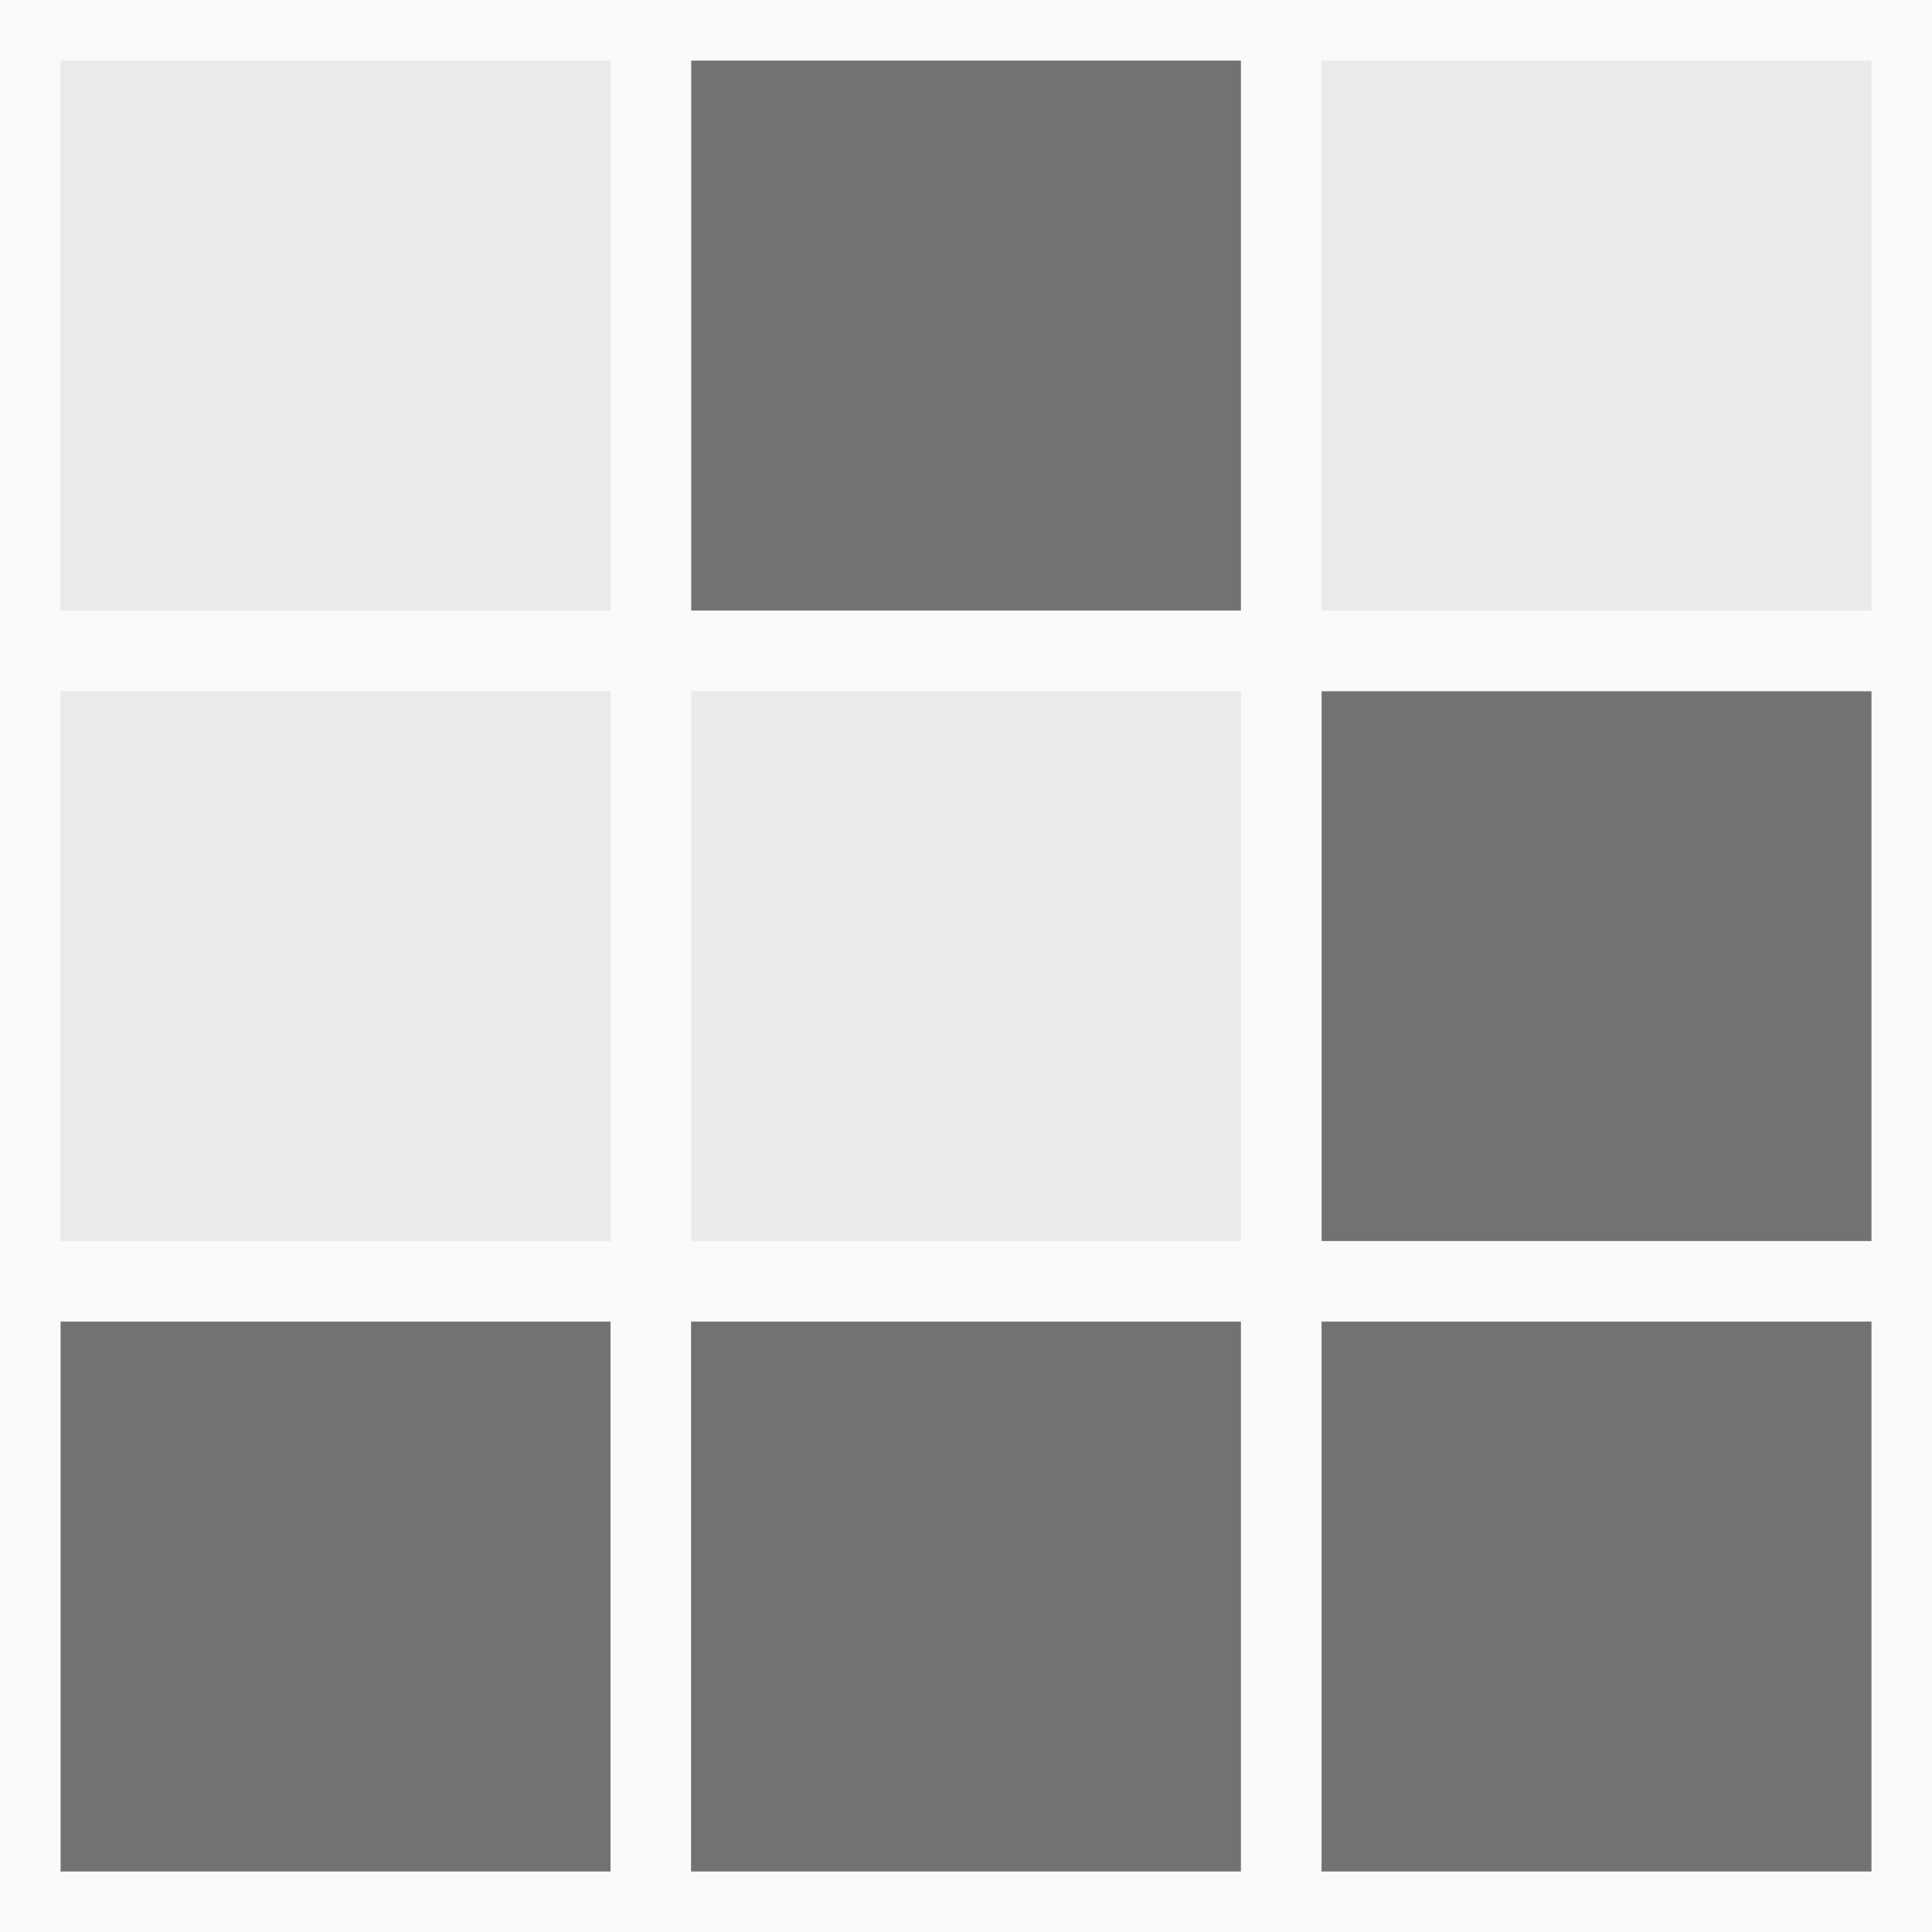
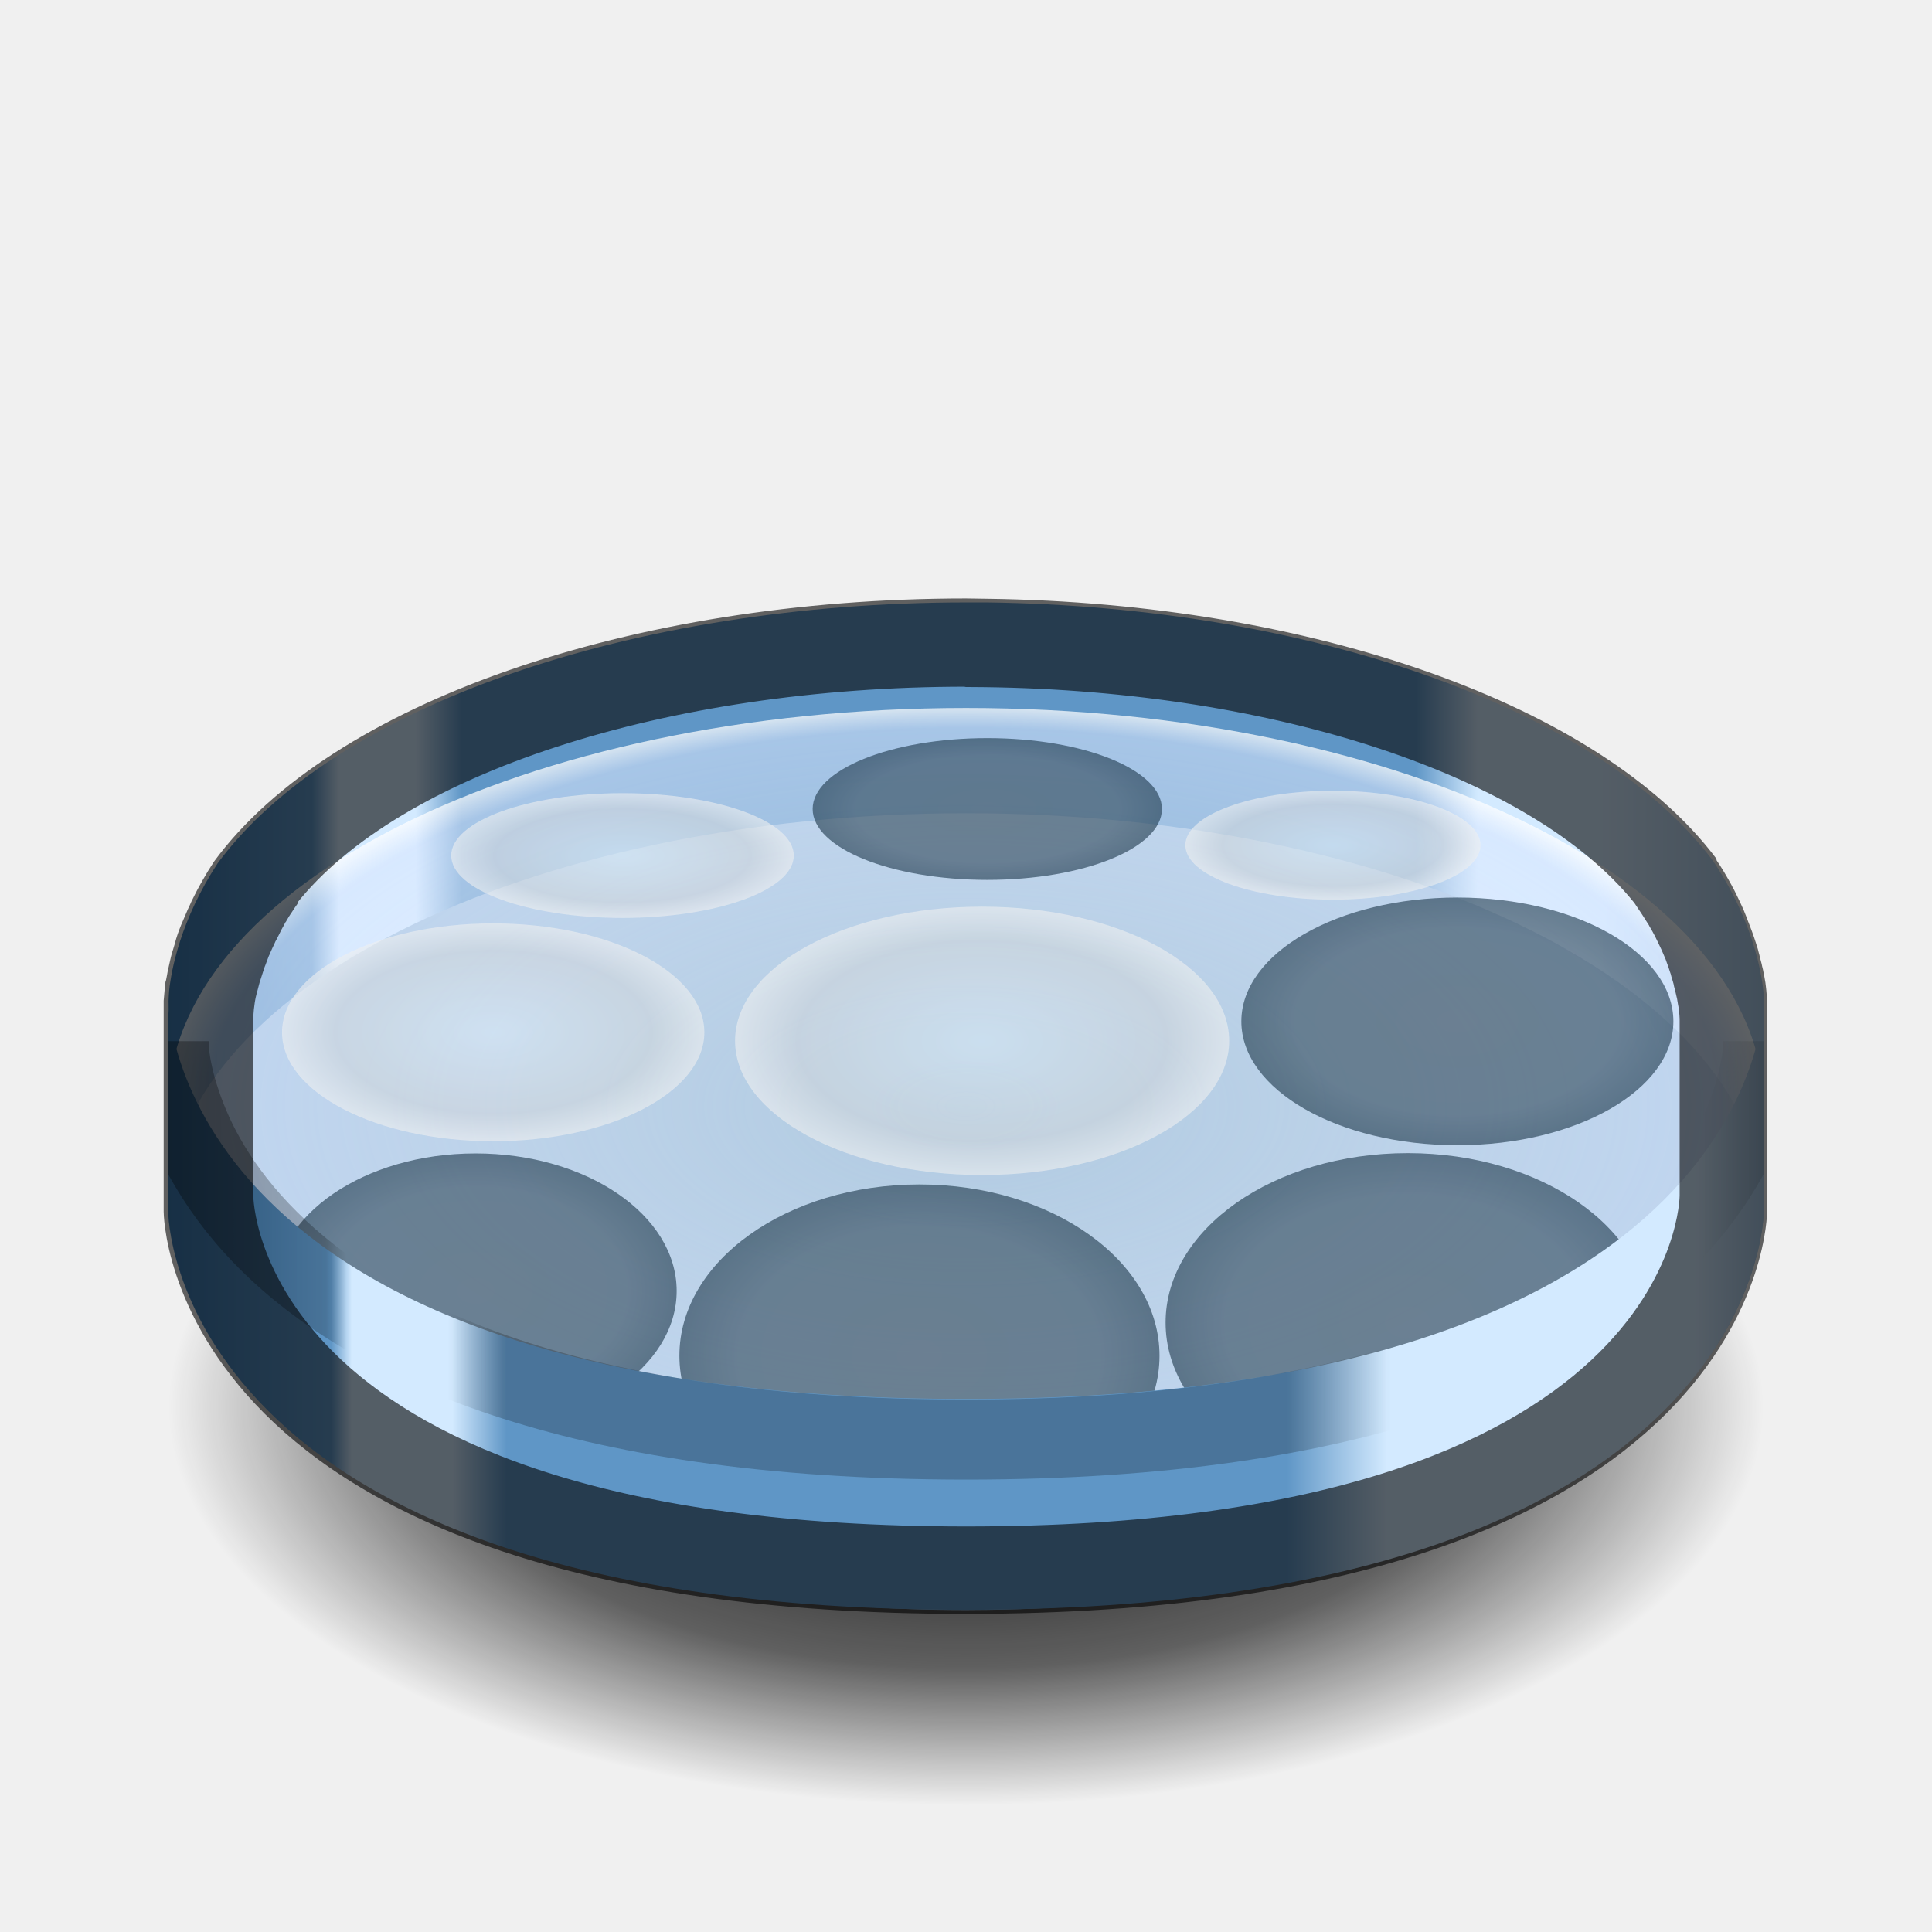
- <svg xmlns="http://www.w3.org/2000/svg" width="24" height="24" viewBox="0 0 6.35 6.35" version="1.1" id="svg5">
+ <svg xmlns="http://www.w3.org/2000/svg" xmlns:xlink="http://www.w3.org/1999/xlink" width="24" height="24" viewBox="0 0 6.35 6.35" version="1.1" id="svg5">
  <defs id="defs2">
-     <linearGradient id="linearGradient4482">
-       <stop style="stop-color:#ffffff;stop-opacity:1;" offset="0" id="stop4480" />
+     <linearGradient id="linearGradient2240">
+       <stop style="stop-color:#000000;stop-opacity:1;" offset="0" id="stop2234" />
+       <stop style="stop-color:#000000;stop-opacity:0.6" offset="0.656" id="stop2242" />
+       <stop style="stop-color:#000000;stop-opacity:0;" offset="1" id="stop2238" />
    </linearGradient>
-     <filter height="6.29" width="3.249" y="-2.321" x="-0.987" style="color-interpolation-filters:sRGB" id="filter9715">
-       <feOffset dx="7" dy="7" in="SourceAlpha" result="result3" id="feOffset9693" />
-       <feGaussianBlur stdDeviation="8" in="result3" result="result1" id="feGaussianBlur9695" />
-       <feComposite operator="in" in2="result1" in="SourceGraphic" result="result2" id="feComposite9697" />
-       <feComposite operator="out" result="fbSourceGraphic" in="result2" in2="result2" id="feComposite9699" />
-       <feColorMatrix result="fbSourceGraphicAlpha" in="fbSourceGraphic" values="0 0 0 -1 0 0 0 0 -1 0 0 0 0 1 0 0 0 0 4 0 " id="feColorMatrix9701" />
-       <feGaussianBlur result="result0" in="fbSourceGraphicAlpha" stdDeviation="2" id="feGaussianBlur9703" />
-       <feSpecularLighting specularExponent="20" specularConstant="1.2" surfaceScale="3" lighting-color="#ffffff" result="result1" in="result0" id="feSpecularLighting9707">
-         <feDistantLight azimuth="235" elevation="45" id="feDistantLight9705" />
-       </feSpecularLighting>
-       <feComposite operator="in" result="result2" in="result1" in2="fbSourceGraphicAlpha" id="feComposite9709" />
-       <feComposite in="fbSourceGraphic" operator="arithmetic" k2="2" k3="2" in2="result2" result="result91" id="feComposite9711" k1="0" k4="0" />
-       <feBlend mode="multiply" in2="result91" id="feBlend9713" />
-     </filter>
-     <clipPath clipPathUnits="userSpaceOnUse" id="clipPath13619">
-       <rect style="opacity:1;fill:#ffffff;fill-opacity:1;fill-rule:evenodd;stroke:none;stroke-width:0.27;stroke-linecap:round;stroke-linejoin:round;stroke-miterlimit:4;stroke-dasharray:none;stroke-dashoffset:0;stroke-opacity:1" id="rect13621" width="8.467" height="8.467" x="0" y="0" />
-     </clipPath>
-     <clipPath clipPathUnits="userSpaceOnUse" id="clipPath13623">
-       <rect style="opacity:1;fill:#ffffff;fill-opacity:1;fill-rule:evenodd;stroke:none;stroke-width:0.27;stroke-linecap:round;stroke-linejoin:round;stroke-miterlimit:4;stroke-dasharray:none;stroke-dashoffset:0;stroke-opacity:1" id="rect13625" width="8.467" height="8.467" x="0" y="0" />
-     </clipPath>
-     <clipPath clipPathUnits="userSpaceOnUse" id="clipPath13627">
-       <rect style="opacity:1;fill:#ffffff;fill-opacity:1;fill-rule:evenodd;stroke:none;stroke-width:0.27;stroke-linecap:round;stroke-linejoin:round;stroke-miterlimit:4;stroke-dasharray:none;stroke-dashoffset:0;stroke-opacity:1" id="rect13629" width="8.467" height="8.467" x="0" y="0" />
-     </clipPath>
-     <clipPath clipPathUnits="userSpaceOnUse" id="clipPath13631">
-       <rect style="opacity:1;fill:#ffffff;fill-opacity:1;fill-rule:evenodd;stroke:none;stroke-width:0.27;stroke-linecap:round;stroke-linejoin:round;stroke-miterlimit:4;stroke-dasharray:none;stroke-dashoffset:0;stroke-opacity:1" id="rect13633" width="8.467" height="8.467" x="0" y="0" />
-     </clipPath>
-     <clipPath clipPathUnits="userSpaceOnUse" id="clipPath13635">
-       <rect style="opacity:1;fill:#ffffff;fill-opacity:1;fill-rule:evenodd;stroke:none;stroke-width:0.27;stroke-linecap:round;stroke-linejoin:round;stroke-miterlimit:4;stroke-dasharray:none;stroke-dashoffset:0;stroke-opacity:1" id="rect13637" width="8.467" height="8.467" x="0" y="0" />
-     </clipPath>
-     <clipPath clipPathUnits="userSpaceOnUse" id="clipPath13639">
-       <rect style="opacity:1;fill:#ffffff;fill-opacity:1;fill-rule:evenodd;stroke:none;stroke-width:0.27;stroke-linecap:round;stroke-linejoin:round;stroke-miterlimit:4;stroke-dasharray:none;stroke-dashoffset:0;stroke-opacity:1" id="rect13641" width="8.467" height="8.467" x="0" y="0" />
-     </clipPath>
-     <clipPath clipPathUnits="userSpaceOnUse" id="clipPath13643">
-       <rect style="opacity:1;fill:#ffffff;fill-opacity:1;fill-rule:evenodd;stroke:none;stroke-width:0.27;stroke-linecap:round;stroke-linejoin:round;stroke-miterlimit:4;stroke-dasharray:none;stroke-dashoffset:0;stroke-opacity:1" id="rect13645" width="8.467" height="8.467" x="0" y="0" />
-     </clipPath>
-     <clipPath clipPathUnits="userSpaceOnUse" id="clipPath13647">
-       <rect style="opacity:1;fill:#ffffff;fill-opacity:1;fill-rule:evenodd;stroke:none;stroke-width:0.27;stroke-linecap:round;stroke-linejoin:round;stroke-miterlimit:4;stroke-dasharray:none;stroke-dashoffset:0;stroke-opacity:1" id="rect13649" width="8.467" height="8.467" x="0" y="0" />
-     </clipPath>
-     <clipPath clipPathUnits="userSpaceOnUse" id="clipPath13651">
-       <rect style="opacity:1;fill:#ffffff;fill-opacity:1;fill-rule:evenodd;stroke:none;stroke-width:0.27;stroke-linecap:round;stroke-linejoin:round;stroke-miterlimit:4;stroke-dasharray:none;stroke-dashoffset:0;stroke-opacity:1" id="rect13653" width="8.467" height="8.467" x="0" y="0" />
-     </clipPath>
+     <linearGradient id="linearGradient1398">
+       <stop style="stop-color:#acacac;stop-opacity:1;" offset="0" id="stop1380" />
+       <stop style="stop-color:#c6c6c6;stop-opacity:1;" offset="0.102" id="stop1382" />
+       <stop style="stop-color:#ffffff;stop-opacity:1;" offset="0.115" id="stop1384" />
+       <stop style="stop-color:#ffffff;stop-opacity:1;" offset="0.178" id="stop1386" />
+       <stop style="stop-color:#c6c6c6;stop-opacity:1;" offset="0.212" id="stop1388" />
+       <stop style="stop-color:#c6c6c6;stop-opacity:1;" offset="0.701" id="stop1390" />
+       <stop style="stop-color:#ffffff;stop-opacity:1;" offset="0.764" id="stop1392" />
+       <stop style="stop-color:#ffffff;stop-opacity:1;" offset="0.957" id="stop1394" />
+       <stop style="stop-color:#e1e1e1;stop-opacity:1;" offset="1" id="stop1396" />
+     </linearGradient>
+     <linearGradient id="linearGradient1200">
+       <stop style="stop-color:#d9eaf6;stop-opacity:1" offset="0" id="stop1194" />
+       <stop style="stop-color:#cfd6dc;stop-opacity:1" offset="0.752" id="stop1196" />
+       <stop style="stop-color:#eff0f0;stop-opacity:1" offset="1" id="stop1198" />
+     </linearGradient>
+     <linearGradient id="linearGradient81653">
+       <stop style="stop-color:#000000;stop-opacity:1" offset="0" id="stop81635" />
+       <stop style="stop-color:#000000;stop-opacity:1" offset="0.102" id="stop81637" />
+       <stop style="stop-color:#d3eaff;stop-opacity:1" offset="0.115" id="stop81639" />
+       <stop style="stop-color:#d3eaff;stop-opacity:1" offset="0.178" id="stop81641" />
+       <stop style="stop-color:#000000;stop-opacity:1" offset="0.212" id="stop81643" />
+       <stop style="stop-color:#000000;stop-opacity:1" offset="0.701" id="stop81645" />
+       <stop style="stop-color:#d3eaff;stop-opacity:1" offset="0.764" id="stop81647" />
+       <stop style="stop-color:#000000;stop-opacity:1" offset="0.957" id="stop81649" />
+       <stop style="stop-color:#000000;stop-opacity:1" offset="1" id="stop81651" />
+     </linearGradient>
+     <linearGradient id="linearGradient79583">
+       <stop style="stop-color:#ffffff;stop-opacity:0.212" offset="0" id="stop79579" />
+       <stop style="stop-color:#dbe8ff;stop-opacity:0.58" offset="0.949" id="stop80699" />
+       <stop style="stop-color:#ffffff;stop-opacity:0.741" offset="1" id="stop79581" />
+     </linearGradient>
+     <linearGradient id="linearGradient78809-3">
+       <stop style="stop-color:#334756;stop-opacity:1" offset="0" id="stop78805" />
+       <stop style="stop-color:#2f4759;stop-opacity:1" offset="0.752" id="stop79389" />
+       <stop style="stop-color:#1a3548;stop-opacity:1" offset="1" id="stop78807" />
+     </linearGradient>
+     <linearGradient id="linearGradient8999">
+       <stop style="stop-color:#3a77ad;stop-opacity:1" offset="0" id="stop8981" />
+       <stop style="stop-color:#5f96c6;stop-opacity:1" offset="0.09" id="stop8983" />
+       <stop style="stop-color:#d3eaff;stop-opacity:1" offset="0.107" id="stop8985" />
+       <stop style="stop-color:#d3eaff;stop-opacity:1" offset="0.155" id="stop8987" />
+       <stop style="stop-color:#5f96c6;stop-opacity:1" offset="0.184" id="stop8989" />
+       <stop style="stop-color:#5f96c6;stop-opacity:1" offset="0.782" id="stop8991" />
+       <stop style="stop-color:#d3eaff;stop-opacity:1" offset="0.821" id="stop8993" />
+       <stop style="stop-color:#d3eaff;stop-opacity:1;" offset="0.898" id="stop8995" />
+       <stop style="stop-color:#a5c4e1;stop-opacity:1" offset="1" id="stop8997" />
+     </linearGradient>
+     <linearGradient id="linearGradient4154-3-6">
+       <stop style="stop-color:#3a77ad;stop-opacity:1" offset="0" id="stop4150" />
+       <stop style="stop-color:#5f96c6;stop-opacity:1" offset="0.102" id="stop5696" />
+       <stop style="stop-color:#d3eaff;stop-opacity:1" offset="0.115" id="stop4670" />
+       <stop style="stop-color:#d3eaff;stop-opacity:1" offset="0.178" id="stop6532" />
+       <stop style="stop-color:#5f96c6;stop-opacity:1" offset="0.212" id="stop5826" />
+       <stop style="stop-color:#5f96c6;stop-opacity:1" offset="0.701" id="stop7368" />
+       <stop style="stop-color:#d3eaff;stop-opacity:1" offset="0.764" id="stop7174" />
+       <stop style="stop-color:#d3eaff;stop-opacity:1;" offset="0.957" id="stop7882" />
+       <stop style="stop-color:#a5c4e1;stop-opacity:1" offset="1" id="stop4152" />
+     </linearGradient>
+     <linearGradient xlink:href="#linearGradient4154-3-6" id="linearGradient4156" x1="2.381" y1="18.645" x2="31.485" y2="18.645" gradientUnits="userSpaceOnUse" spreadMethod="pad" gradientTransform="matrix(0.1801802,0,0,0.1801802,0.1239496,0.9311261)" />
+     <linearGradient xlink:href="#linearGradient8999" id="linearGradient8704" x1="2.381" y1="13.089" x2="31.485" y2="13.089" gradientUnits="userSpaceOnUse" gradientTransform="matrix(0.1801802,0,0,0.1801802,0.1239496,0.9311261)" />
+     <radialGradient xlink:href="#linearGradient78809-3" id="radialGradient78811" cx="19.056" cy="10.072" fx="19.056" fy="10.072" r="4.402" gradientTransform="matrix(0.1304765,0,0,0.05290099,0.7589759,2.126093)" gradientUnits="userSpaceOnUse" />
+     <radialGradient xlink:href="#linearGradient78809-3" id="radialGradient79507" cx="24.611" cy="13.584" fx="24.611" fy="13.584" r="3.942" gradientTransform="matrix(0.1801802,0,0,0.103196,0.3554234,1.954713)" gradientUnits="userSpaceOnUse" />
+     <radialGradient xlink:href="#linearGradient78809-3" id="radialGradient79561" cx="24.99" cy="18.957" fx="24.99" fy="18.957" r="4.417" gradientTransform="matrix(0.1801802,0,0,0.1260712,0.1239496,1.956882)" gradientUnits="userSpaceOnUse" />
+     <radialGradient xlink:href="#linearGradient78809-3" id="radialGradient79569" cx="16.083" cy="19.565" fx="16.083" fy="19.565" r="4.381" gradientTransform="matrix(0.1801802,0,0,0.1284158,0.1239496,1.943872)" gradientUnits="userSpaceOnUse" />
+     <radialGradient xlink:href="#linearGradient78809-3" id="radialGradient79577" cx="7.987" cy="18.38" fx="7.987" fy="18.38" r="3.667" gradientTransform="matrix(0.1801802,0,0,0.12321,0.1239496,1.978241)" gradientUnits="userSpaceOnUse" />
+     <radialGradient xlink:href="#linearGradient79583" id="radialGradient79585" cx="16.933" cy="15.011" fx="16.933" fy="15.011" r="14.552" gradientTransform="matrix(0.1801802,0,0,0.08998645,0.1239496,2.285018)" gradientUnits="userSpaceOnUse" />
+     <linearGradient xlink:href="#linearGradient81653" id="linearGradient81392" x1="9.088" y1="63.703" x2="118.912" y2="63.703" gradientUnits="userSpaceOnUse" gradientTransform="scale(0.2645833)" />
+     <radialGradient xlink:href="#linearGradient1200" id="radialGradient82387" gradientUnits="userSpaceOnUse" gradientTransform="matrix(0.1843701,0,0,0.1002171,-0.2851767,2.411879)" cx="19.056" cy="10.072" fx="19.056" fy="10.072" r="4.402" />
+     <radialGradient xlink:href="#linearGradient1200" id="radialGradient82391" gradientUnits="userSpaceOnUse" gradientTransform="matrix(0.1577515,0,0,0.08129275,-1.384941,2.574184)" cx="19.056" cy="10.072" fx="19.056" fy="10.072" r="4.402" />
+     <radialGradient xlink:href="#linearGradient1200" id="radialGradient82395" gradientUnits="userSpaceOnUse" gradientTransform="matrix(0.1278467,0,0,0.04653596,-0.3902789,2.343649)" cx="19.056" cy="10.072" fx="19.056" fy="10.072" r="4.402" />
+     <radialGradient xlink:href="#linearGradient1200" id="radialGradient899" gradientUnits="userSpaceOnUse" gradientTransform="matrix(0.1101236,0,0,0.04076906,2.282225,2.367504)" cx="19.056" cy="10.072" fx="19.056" fy="10.072" r="4.402" />
+     <linearGradient xlink:href="#linearGradient1398" id="linearGradient1378" x1="2.249" y1="16.789" x2="31.618" y2="16.789" gradientUnits="userSpaceOnUse" gradientTransform="matrix(0.1801802,0,0,0.1801802,0.1239496,0.9549626)" />
+     <radialGradient xlink:href="#linearGradient2240" id="radialGradient2231" gradientUnits="userSpaceOnUse" gradientTransform="matrix(0.1801802,1.1253836e-7,0,0.08998646,0.1239496,3.273467)" cx="16.933" cy="15.011" fx="16.933" fy="15.011" r="14.552" />
+     <linearGradient xlink:href="#linearGradient1398" id="linearGradient7905" gradientUnits="userSpaceOnUse" gradientTransform="matrix(0.1801802,0,0,0.1801802,0.1239496,1.063381)" x1="2.249" y1="16.789" x2="31.618" y2="16.789" />
  </defs>
-   <g id="layer6" style="display:inline">
-     <rect style="opacity:1;fill:#727272;fill-opacity:1;fill-rule:evenodd;stroke:#fafafa;stroke-width:0.353;stroke-linecap:round;stroke-linejoin:round;stroke-miterlimit:4;stroke-dasharray:none;stroke-opacity:1" id="rect1839" width="2.763" height="2.763" x="0.089" y="5.615" clip-path="url(#clipPath13651)" transform="scale(0.7499999)" />
-     <rect style="opacity:1;fill:#727272;fill-opacity:1;fill-rule:evenodd;stroke:#fafafa;stroke-width:0.353;stroke-linecap:round;stroke-linejoin:round;stroke-miterlimit:4;stroke-dasharray:none;stroke-opacity:1" id="rect1841" width="2.763" height="2.763" x="2.852" y="5.615" clip-path="url(#clipPath13647)" transform="scale(0.7499999)" />
-     <rect style="opacity:1;fill:#727272;fill-opacity:1;fill-rule:evenodd;stroke:#fafafa;stroke-width:0.353;stroke-linecap:round;stroke-linejoin:round;stroke-miterlimit:4;stroke-dasharray:none;stroke-opacity:1" id="rect1843" width="2.763" height="2.763" x="5.615" y="5.615" clip-path="url(#clipPath13643)" transform="scale(0.7499999)" />
-     <rect style="opacity:1;fill:#727272;fill-opacity:1;fill-rule:evenodd;stroke:#fafafa;stroke-width:0.353;stroke-linecap:round;stroke-linejoin:round;stroke-miterlimit:4;stroke-dasharray:none;stroke-opacity:1" id="rect1845" width="2.763" height="2.763" x="5.615" y="2.852" clip-path="url(#clipPath13639)" transform="scale(0.7499999)" />
-     <rect style="opacity:1;fill:#727272;fill-opacity:1;fill-rule:evenodd;stroke:#fafafa;stroke-width:0.353;stroke-linecap:round;stroke-linejoin:round;stroke-miterlimit:4;stroke-dasharray:none;stroke-opacity:1" id="rect1847" width="2.763" height="2.763" x="2.852" y="0.089" clip-path="url(#clipPath13635)" transform="scale(0.7499999)" />
-     <rect style="opacity:1;fill:#eaeaea;fill-opacity:1;fill-rule:evenodd;stroke:#fafafa;stroke-width:0.353;stroke-linecap:round;stroke-linejoin:round;stroke-miterlimit:4;stroke-dasharray:none;stroke-opacity:1" id="rect2202" width="2.763" height="2.763" x="2.852" y="2.852" clip-path="url(#clipPath13631)" transform="scale(0.7499999)" />
-     <rect style="opacity:1;fill:#eaeaea;fill-opacity:1;fill-rule:evenodd;stroke:#fafafa;stroke-width:0.353;stroke-linecap:round;stroke-linejoin:round;stroke-miterlimit:4;stroke-dasharray:none;stroke-opacity:1" id="rect2204" width="2.763" height="2.763" x="5.615" y="0.089" clip-path="url(#clipPath13627)" transform="scale(0.7499999)" />
-     <rect style="opacity:1;fill:#eaeaea;fill-opacity:1;fill-rule:evenodd;stroke:#fafafa;stroke-width:0.353;stroke-linecap:round;stroke-linejoin:round;stroke-miterlimit:4;stroke-dasharray:none;stroke-opacity:1" id="rect2206" width="2.763" height="2.763" x="0.089" y="0.089" clip-path="url(#clipPath13623)" transform="scale(0.7499999)" />
-     <rect style="opacity:1;fill:#eaeaea;fill-opacity:1;fill-rule:evenodd;stroke:#fafafa;stroke-width:0.353;stroke-linecap:round;stroke-linejoin:round;stroke-miterlimit:4;stroke-dasharray:none;stroke-opacity:1" id="rect2208" width="2.763" height="2.763" x="0.089" y="2.852" clip-path="url(#clipPath13619)" transform="scale(0.7499999)" />
-   </g>
+   <path style="display:none;mix-blend-mode:multiply;fill:none;stroke:url(#linearGradient1378);stroke-width:0.048px;stroke-linecap:butt;stroke-linejoin:miter;stroke-opacity:1" d="m 0.553,3.313 c 0,0 1e-7,1.31 2.622,1.31 2.622,0 2.622,-1.309 2.622,-1.309" id="path1403" />
+   <path id="path1163" style="display:none;fill:#000000;fill-opacity:1;fill-rule:evenodd;stroke:none;stroke-width:0.017;stroke-linecap:round;stroke-linejoin:round" d="m 3.175,1.98 c -1.099,1.693e-4 -2.081,0.343 -2.46,0.858 -9.11e-5,1.236e-4 -1.893e-4,2.522e-4 -2.792e-4,3.929e-4 -2.65e-4,3.928e-4 -4.643e-4,8.214e-4 -7.5e-4,0.001 -0.007,0.011 -0.014,0.022 -0.021,0.033 -1.982e-4,3.242e-4 -3.608e-4,7.142e-4 -5.572e-4,0.001 -0.006,0.01 -0.012,0.021 -0.018,0.031 -3.388e-4,6.048e-4 -6.857e-4,0.001 -0.001,0.002 -0.001,0.002 -0.003,0.005 -0.004,0.007 -0.005,0.009 -0.01,0.018 -0.014,0.026 -7.214e-4,0.001 -0.001,0.003 -0.002,0.004 -0.004,0.009 -0.009,0.017 -0.013,0.026 -0.001,0.002 -0.002,0.005 -0.003,0.007 -0.003,0.006 -0.005,0.011 -0.008,0.017 -0.006,0.014 -0.012,0.028 -0.018,0.042 -1.108e-4,2.882e-4 -1.689e-4,5.715e-4 -2.792e-4,8.572e-4 -9.786e-4,0.003 -0.002,0.005 -0.003,0.007 -0.005,0.013 -0.01,0.026 -0.014,0.038 -7.048e-4,0.002 -0.001,0.004 -0.002,0.006 -0.002,0.006 -0.004,0.012 -0.006,0.018 -0.003,0.011 -0.007,0.022 -0.01,0.033 -0.001,0.005 -0.003,0.011 -0.004,0.016 -0.002,0.009 -0.005,0.019 -0.006,0.027 -9.786e-4,0.005 -0.002,0.009 -0.003,0.013 -0.002,0.01 -0.004,0.019 -0.005,0.027 -3.893e-4,0.002 -8.643e-4,0.005 -0.001,0.007 -0.002,0.01 -0.003,0.019 -0.004,0.027 -0.001,0.011 -0.002,0.023 -0.002,0.034 v 0.693 c 0,0 2.7e-6,1.31 2.622,1.31 2.622,0 2.622,-1.31 2.622,-1.31 v -0.693 c 0,0 -1.981e-4,-0.005 -3.933e-4,-0.009 -1.57e-5,-3.064e-4 -7.57e-5,-10e-4 -9.34e-5,-0.001 -3.242e-4,-0.006 -9.5e-4,-0.014 -0.002,-0.024 -1.538e-4,-0.001 -3.929e-4,-0.003 -5.714e-4,-0.005 -0.001,-0.011 -0.003,-0.024 -0.006,-0.04 -0.001,-0.006 -0.003,-0.013 -0.004,-0.02 -8.072e-4,-0.004 -0.002,-0.008 -0.003,-0.012 -0.001,-0.005 -0.002,-0.011 -0.004,-0.017 -0.002,-0.006 -0.003,-0.013 -0.005,-0.02 -0.002,-0.006 -0.003,-0.012 -0.005,-0.019 -0.002,-0.006 -0.004,-0.013 -0.006,-0.019 -0.004,-0.012 -0.008,-0.025 -0.013,-0.038 -0.003,-0.007 -0.005,-0.014 -0.008,-0.021 -0.003,-0.008 -0.007,-0.017 -0.01,-0.025 -0.003,-0.007 -0.006,-0.013 -0.009,-0.02 -0.005,-0.011 -0.01,-0.023 -0.016,-0.035 -0.007,-0.014 -0.014,-0.028 -0.022,-0.042 -2.882e-4,-5.381e-4 -5.715e-4,-0.001 -8.572e-4,-0.002 -2.886e-4,-5.381e-4 -6.666e-4,-0.001 -9.5e-4,-0.002 -0.016,-0.029 -0.034,-0.059 -0.054,-0.09 -1.623e-4,-2.522e-4 -3.066e-4,-5e-4 -4.642e-4,-7.5e-4 -5.2e-5,-6.9e-5 -1.343e-4,-1.172e-4 -1.806e-4,-1.8e-4 C 5.253,2.33 4.31,1.995 3.244,1.981 3.221,1.98 3.198,1.98 3.175,1.98 Z" />
+   <ellipse style="display:inline;fill:url(#radialGradient2231);fill-opacity:1;fill-rule:evenodd;stroke-width:0.017;stroke-linecap:round;stroke-linejoin:round" id="ellipse2229" cx="3.175" cy="4.624" rx="2.622" ry="1.309" />
+   <path id="ellipse1560" style="display:inline;fill:url(#linearGradient8704);fill-rule:evenodd;stroke-width:0.017;stroke-linecap:round;stroke-linejoin:round" d="M 3.175,1.98 A 2.622,1.309 0 0 0 0.715,2.838 c -0.122,0.187 -0.152,0.35 -0.159,0.418 a 2.622,1.309 0 0 0 -0.002,0.034 2.622,1.309 0 0 0 2.622,1.31 2.622,1.309 0 0 0 2.622,-1.31 c 0,0 -1.467e-4,-0.21 -0.168,-0.461 A 2.622,1.309 0 0 0 3.244,1.98 C 3.221,1.98 3.198,1.98 3.175,1.98 Z" />
+   <path id="path1334" style="display:inline;fill:#9abbd9;fill-rule:evenodd;stroke-width:0.017;stroke-linecap:round;stroke-linejoin:round" d="m 3.175,2.673 a 2.622,1.309 0 0 0 -2.622,1.31 2.622,1.309 0 0 0 0.002,0.034 c 0.007,0.068 0.037,0.231 0.16,0.418 A 2.622,1.309 0 0 0 3.175,5.292 c 0.023,0 0.046,-3.571e-4 0.069,-5.714e-4 A 2.622,1.309 0 0 0 5.628,4.444 C 5.797,4.192 5.797,3.982 5.797,3.982 A 2.622,1.309 0 0 0 3.175,2.673 Z" />
+   <ellipse style="display:inline;fill:url(#radialGradient79585);fill-opacity:1;fill-rule:evenodd;stroke-width:0.017;stroke-linecap:round;stroke-linejoin:round" id="ellipse3978" cx="3.175" cy="3.636" rx="2.622" ry="1.309" />
+   <ellipse style="display:inline;opacity:0.6;fill:url(#radialGradient79561);fill-opacity:1;stroke:none;stroke-width:0;stroke-linecap:round;stroke-linejoin:round" id="path75607" cx="4.627" cy="4.347" rx="0.796" ry="0.557" />
+   <ellipse style="display:inline;opacity:0.6;fill:url(#radialGradient79569);fill-opacity:1;stroke-width:0;stroke-linecap:round;stroke-linejoin:round" id="path75609" cx="3.022" cy="4.456" rx="0.789" ry="0.563" />
+   <ellipse style="display:inline;opacity:0.6;fill:url(#radialGradient79577);fill-opacity:1;stroke-width:0;stroke-linecap:round;stroke-linejoin:round" id="path75611" cx="1.563" cy="4.243" rx="0.661" ry="0.452" />
+   <ellipse style="display:inline;opacity:0.6;fill:url(#radialGradient79507);fill-opacity:1;stroke-width:0;stroke-linecap:round;stroke-linejoin:round" id="path75605" cx="4.79" cy="3.357" rx="0.71" ry="0.407" />
+   <ellipse style="display:inline;opacity:0.6;fill:url(#radialGradient82387);fill-opacity:1;stroke-width:0;stroke-linecap:round;stroke-linejoin:round" id="ellipse82385" cx="3.228" cy="3.421" rx="0.812" ry="0.441" />
+   <ellipse style="display:inline;opacity:0.6;fill:url(#radialGradient82391);fill-opacity:1;stroke-width:0;stroke-linecap:round;stroke-linejoin:round" id="ellipse82389" cx="1.621" cy="3.393" rx="0.694" ry="0.358" />
+   <ellipse style="display:inline;opacity:0.6;fill:url(#radialGradient899);fill-opacity:1;stroke-width:0;stroke-linecap:round;stroke-linejoin:round" id="ellipse897" cx="4.381" cy="2.778" rx="0.485" ry="0.179" />
+   <ellipse style="display:inline;opacity:0.6;fill:url(#radialGradient78811);fill-opacity:1;stroke-width:0;stroke-linecap:round;stroke-linejoin:round" id="path75603" cx="3.245" cy="2.659" rx="0.574" ry="0.233" />
+   <ellipse style="display:inline;opacity:0.6;fill:url(#radialGradient82395);fill-opacity:1;stroke-width:0;stroke-linecap:round;stroke-linejoin:round" id="ellipse82393" cx="2.046" cy="2.812" rx="0.563" ry="0.205" />
+   <path id="rect2827" style="fill:url(#linearGradient4156);fill-opacity:1;fill-rule:evenodd;stroke:none;stroke-width:0.024;stroke-linecap:round;stroke-linejoin:round" d="m 0.553,3.289 c 0,0 1e-7,1.309 2.622,1.309 2.622,0 2.622,-1.309 2.622,-1.309 v 0.693 c 0,0 0,1.309 -2.622,1.309 -2.622,0 -2.622,-1.309 -2.622,-1.309 z" />
+   <path id="path7898" style="display:inline;opacity:0.6;fill:#000000;fill-opacity:1;fill-rule:evenodd;stroke:#000000;stroke-width:0.026;stroke-linecap:round;stroke-linejoin:round;stroke-opacity:1;stroke-dasharray:none" d="M 3.175,1.98 C 2.076,1.98 1.094,2.323 0.715,2.838 v 5.168e-4 c -2.65e-4,3.928e-4 -7.4783e-4,6.449e-4 -0.001,0.001 -0.007,0.011 -0.014,0.022 -0.021,0.033 -1.982e-4,3.242e-4 -3.2037e-4,7.078e-4 -5.1677e-4,0.001 -0.006,0.01 -0.012,0.021 -0.018,0.031 -3.388e-4,6.048e-4 -6.9923e-4,9.803e-4 -0.001,0.002 -0.001,0.002 -0.003,0.005 -0.004,0.007 -0.005,0.009 -0.01,0.018 -0.014,0.026 -7.214e-4,0.001 -0.001,0.003 -0.002,0.004 -0.004,0.009 -0.009,0.017 -0.013,0.026 -0.001,0.002 -0.002,0.005 -0.003,0.007 -0.003,0.006 -0.005,0.011 -0.008,0.017 -0.006,0.014 -0.012,0.028 -0.018,0.042 -1.108e-4,2.882e-4 -4.0646e-4,7.478e-4 -5.1676e-4,0.001 -9.786e-4,0.003 -0.002,0.005 -0.003,0.007 -0.005,0.013 -0.01,0.025 -0.014,0.038 -7.048e-4,0.002 -0.001,0.004 -0.002,0.006 -0.002,0.006 -0.003,0.012 -0.005,0.018 -0.003,0.011 -0.007,0.023 -0.01,0.033 -0.001,0.005 -0.003,0.01 -0.004,0.016 -0.002,0.009 -0.004,0.019 -0.006,0.027 -9.786e-4,0.005 -0.002,0.009 -0.003,0.013 -0.002,0.01 -0.003,0.019 -0.005,0.027 -3.893e-4,0.002 -0.001,0.005 -0.002,0.007 -0.002,0.01 -0.002,0.02 -0.003,0.027 -0.001,0.011 -0.002,0.022 -0.003,0.034 v 0.693 c 0,0 7.124e-5,1.309 2.622,1.309 2.622,0 2.622,-1.309 2.622,-1.309 v -0.692 c 0,0 -3.216e-4,-0.006 -5.168e-4,-0.01 -1.57e-5,-3.064e-4 1.77e-5,-7.436e-4 0,-0.001 -3.242e-4,-0.006 -9.67e-4,-0.014 -0.002,-0.024 -1.538e-4,-0.001 -3.383e-4,-0.003 -5.168e-4,-0.005 -0.001,-0.011 -0.003,-0.025 -0.006,-0.04 -0.001,-0.006 -0.003,-0.013 -0.004,-0.02 -8.072e-4,-0.004 -0.002,-0.008 -0.003,-0.012 -0.001,-0.005 -0.002,-0.011 -0.004,-0.017 -0.002,-0.006 -0.003,-0.013 -0.005,-0.02 -0.002,-0.006 -0.003,-0.012 -0.005,-0.019 -0.002,-0.006 -0.004,-0.013 -0.006,-0.019 -0.004,-0.012 -0.008,-0.025 -0.013,-0.038 -0.003,-0.007 -0.005,-0.014 -0.008,-0.021 -0.003,-0.008 -0.007,-0.017 -0.01,-0.026 -0.003,-0.007 -0.005,-0.013 -0.008,-0.02 -0.005,-0.011 -0.01,-0.023 -0.016,-0.035 -0.007,-0.014 -0.013,-0.028 -0.021,-0.042 -2.882e-4,-5.381e-4 -7.478e-4,-0.001 -0.001,-0.002 -2.886e-4,-5.381e-4 -7.502e-4,-0.001 -0.001,-0.002 -0.016,-0.029 -0.033,-0.059 -0.054,-0.089 -1.623e-4,-2.522e-4 -3.591e-4,-7.836e-4 -5.167e-4,-0.001 H 5.629 C 5.253,2.33 4.31,1.995 3.244,1.981 3.221,1.981 3.198,1.98 3.175,1.98 Z m 0,0.265 c 0.021,0 0.041,3.441e-4 0.062,5.167e-4 0.959,0.012 1.806,0.294 2.144,0.713 h 5.168e-4 v 5.168e-4 c 0.018,0.026 0.034,0.051 0.049,0.075 2.548e-4,4.521e-4 7.74e-4,0.001 0.001,0.002 2.569e-4,4.21e-4 2.577e-4,5.814e-4 5.168e-4,0.001 0.007,0.012 0.014,0.024 0.02,0.036 0.005,0.01 0.009,0.019 0.014,0.029 0.003,0.006 0.005,0.011 0.008,0.017 0.003,0.007 0.006,0.014 0.009,0.021 0.003,0.006 0.005,0.012 0.007,0.018 0.004,0.011 0.008,0.021 0.011,0.032 0.002,0.005 0.004,0.011 0.005,0.017 0.002,0.005 0.003,0.01 0.005,0.016 0.002,0.006 0.003,0.011 0.004,0.017 0.001,0.005 0.003,0.009 0.004,0.014 8.1e-4,0.004 0.001,0.007 0.002,0.01 0.001,0.006 0.003,0.011 0.004,0.017 0.002,0.013 0.004,0.024 0.006,0.034 1.605e-4,0.001 -1.383e-4,0.003 0,0.004 9.859e-4,0.009 0.002,0.015 0.002,0.02 1.59e-5,2.397e-4 -1.41e-5,7.76e-4 0,0.001 1.755e-4,0.003 5.167e-4,0.008 5.167e-4,0.008 v 0.582 c 0,0 -4.55e-5,1.1 -2.357,1.1 -2.357,0 -2.357,-1.1 -2.357,-1.1 V 3.345 c 4.32e-4,-0.009 0.001,-0.019 0.002,-0.029 7.37e-4,-0.006 0.002,-0.014 0.003,-0.023 3.1091e-4,-0.002 6.8351e-4,-0.004 0.001,-0.006 0.001,-0.007 0.003,-0.015 0.005,-0.023 7.55e-4,-0.004 0.002,-0.007 0.003,-0.011 0.002,-0.007 0.004,-0.015 0.006,-0.023 0.001,-0.004 0.002,-0.008 0.004,-0.013 0.003,-0.009 0.006,-0.018 0.009,-0.028 0.002,-0.005 0.003,-0.01 0.005,-0.015 6.11e-4,-0.002 0.001,-0.003 0.002,-0.005 0.004,-0.01 0.008,-0.021 0.012,-0.032 8.54e-4,-0.002 0.002,-0.004 0.003,-0.006 v -5.167e-4 c 0.005,-0.011 0.01,-0.023 0.016,-0.035 0.002,-0.005 0.004,-0.009 0.007,-0.014 0.001,-0.002 0.002,-0.004 0.003,-0.006 0.004,-0.007 0.007,-0.014 0.011,-0.022 6.3799e-4,-0.001 0.001,-0.002 0.002,-0.004 0.004,-0.007 0.008,-0.014 0.012,-0.022 0.001,-0.002 0.002,-0.004 0.004,-0.006 3.0057e-4,-4.785e-4 7.2892e-4,-0.001 0.001,-0.002 0.005,-0.009 0.01,-0.017 0.016,-0.026 l 5.1676e-4,-5.168e-4 c 0.006,-0.009 0.012,-0.019 0.019,-0.028 2.5687e-4,-3.298e-4 2.785e-4,-7.035e-4 5.1676e-4,-0.001 H 0.963 C 1.304,2.532 2.187,2.244 3.175,2.244 Z" />
+   <path id="path7903" style="color:#000000;mix-blend-mode:multiply;fill:url(#linearGradient7905);-inkscape-stroke:none" d="M 0.553 3.422 L 0.553 3.86 C 0.607 3.958 0.682 4.065 0.787 4.17 C 1.146 4.528 1.843 4.863 3.176 4.863 C 4.509 4.863 5.204 4.528 5.562 4.17 C 5.668 4.064 5.743 3.957 5.797 3.859 L 5.797 3.422 L 5.664 3.422 C 5.664 3.422 5.666 3.478 5.631 3.584 C 5.595 3.69 5.523 3.834 5.375 3.982 C 5.078 4.278 4.465 4.6 3.176 4.6 C 1.887 4.6 1.271 4.278 0.975 3.982 C 0.826 3.834 0.754 3.69 0.719 3.584 C 0.683 3.478 0.686 3.422 0.686 3.422 L 0.553 3.422 z " />
</svg>
